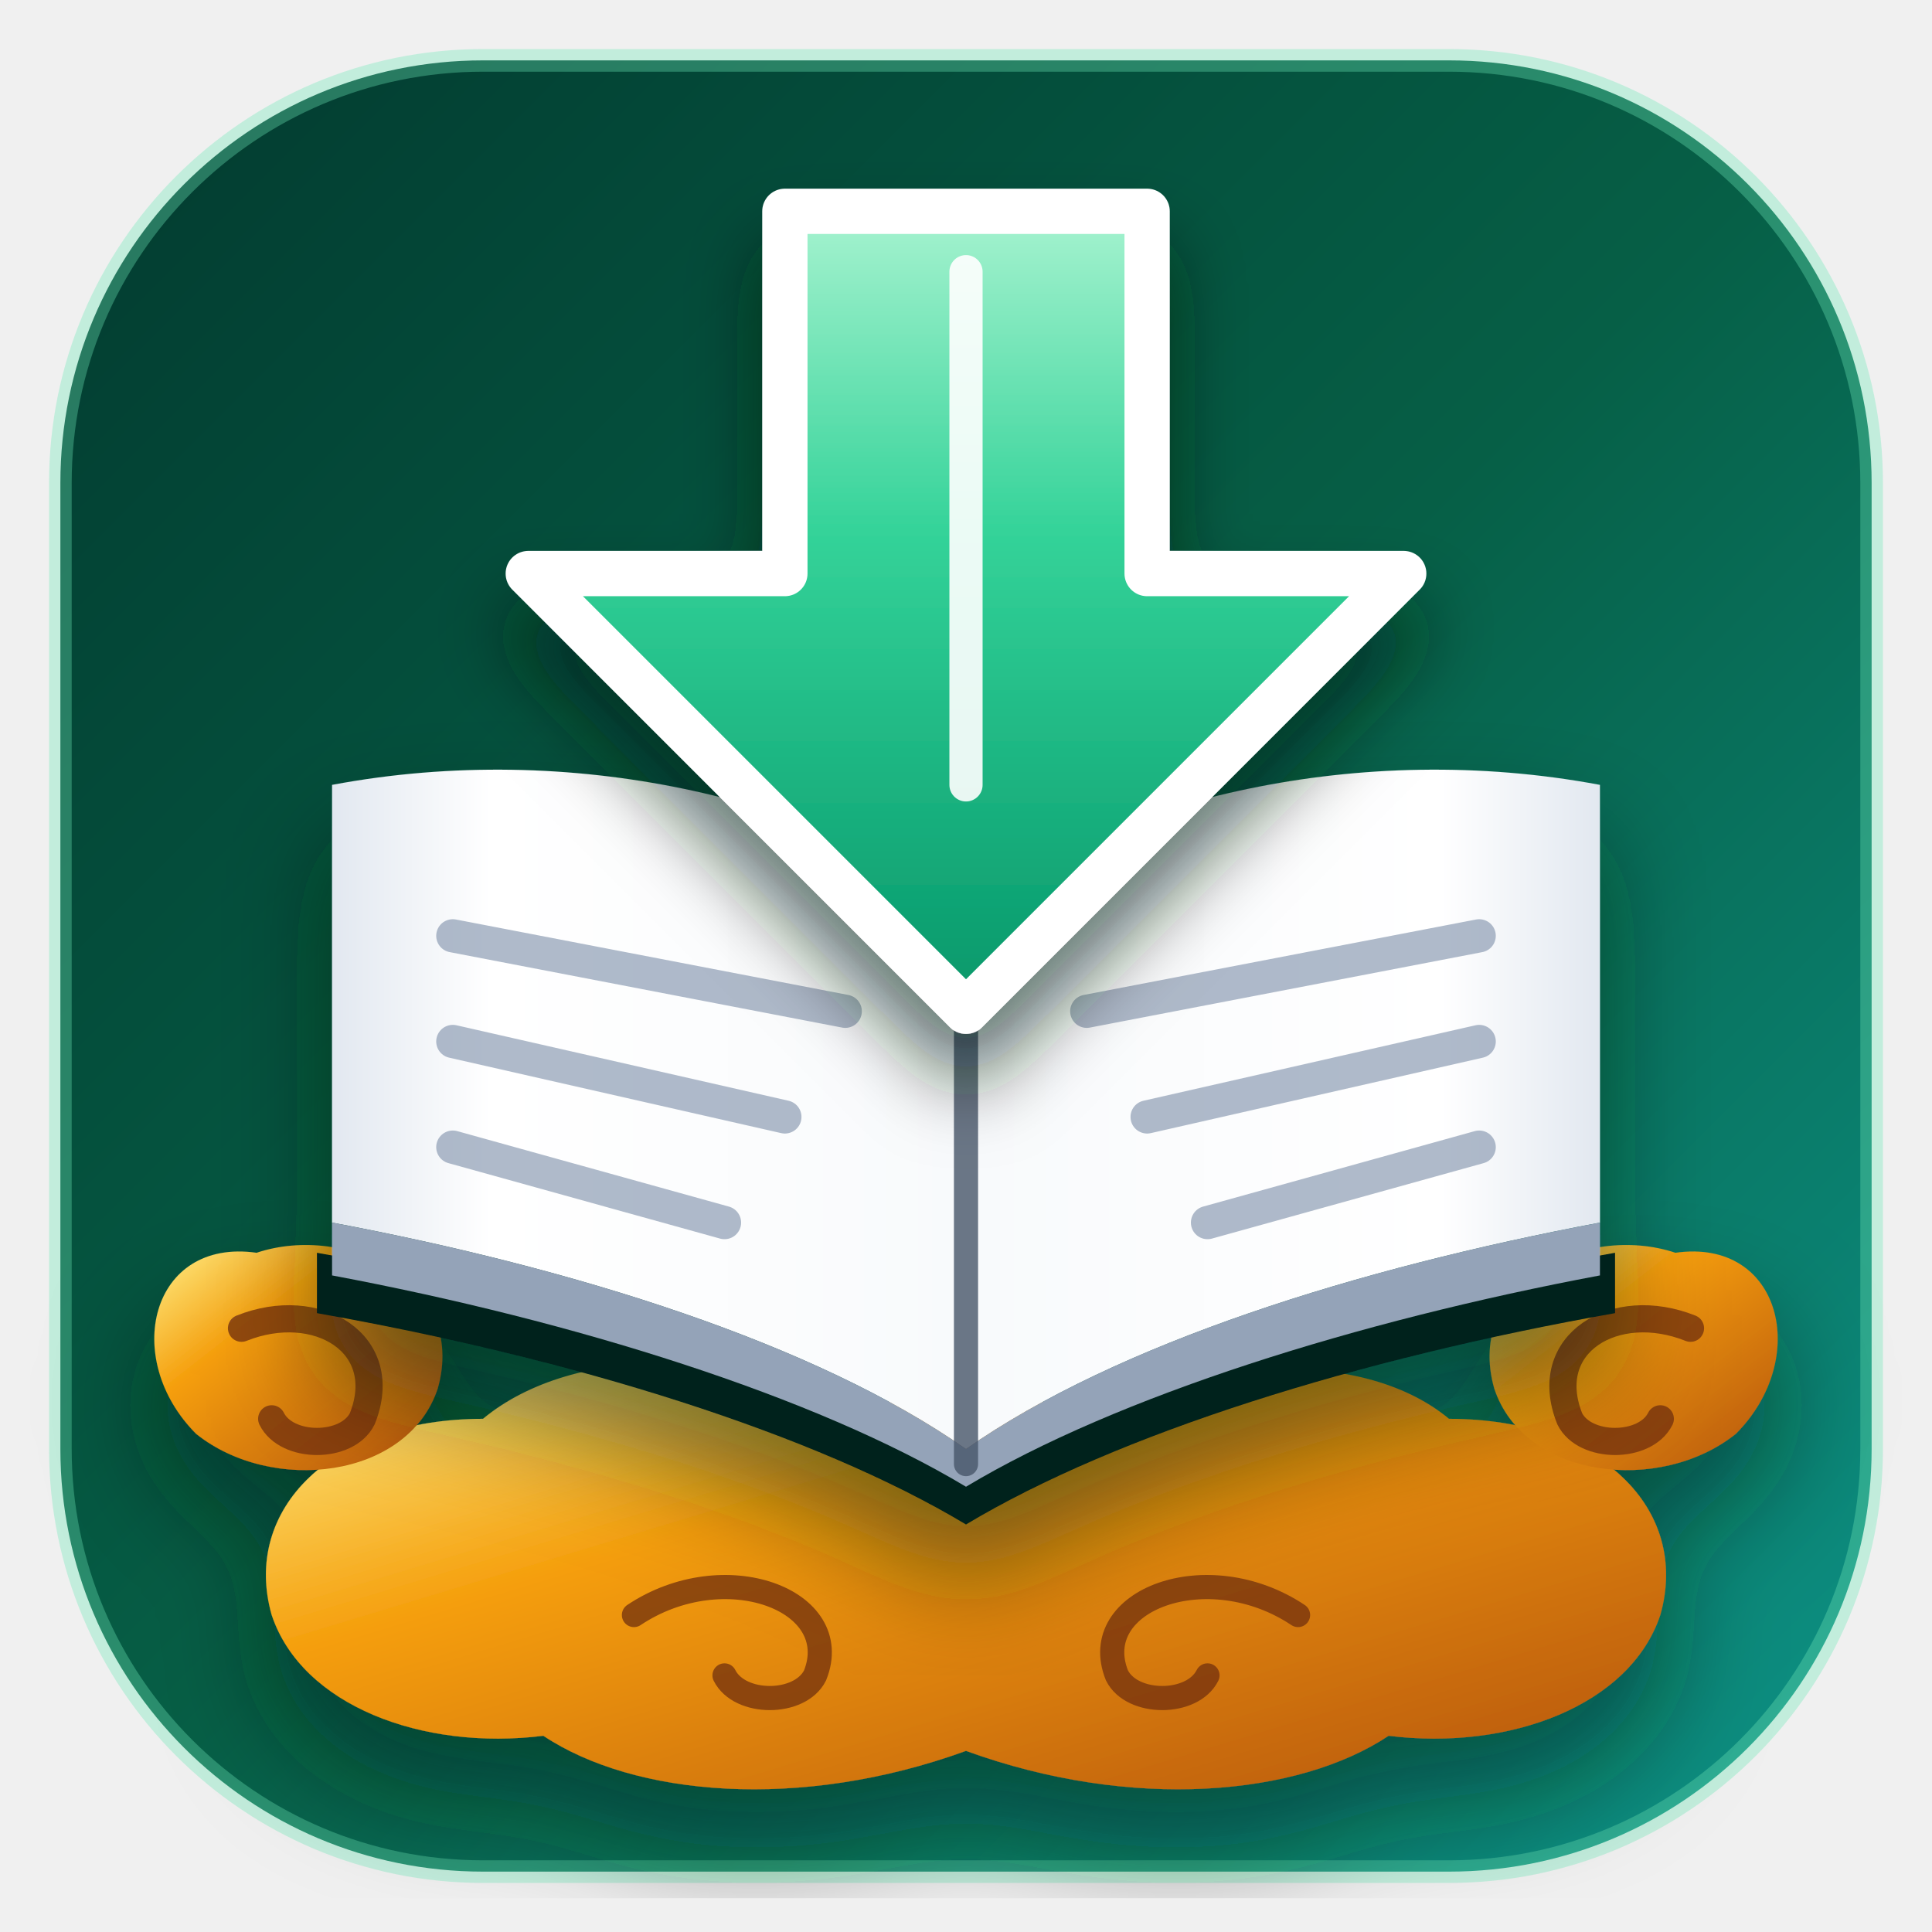
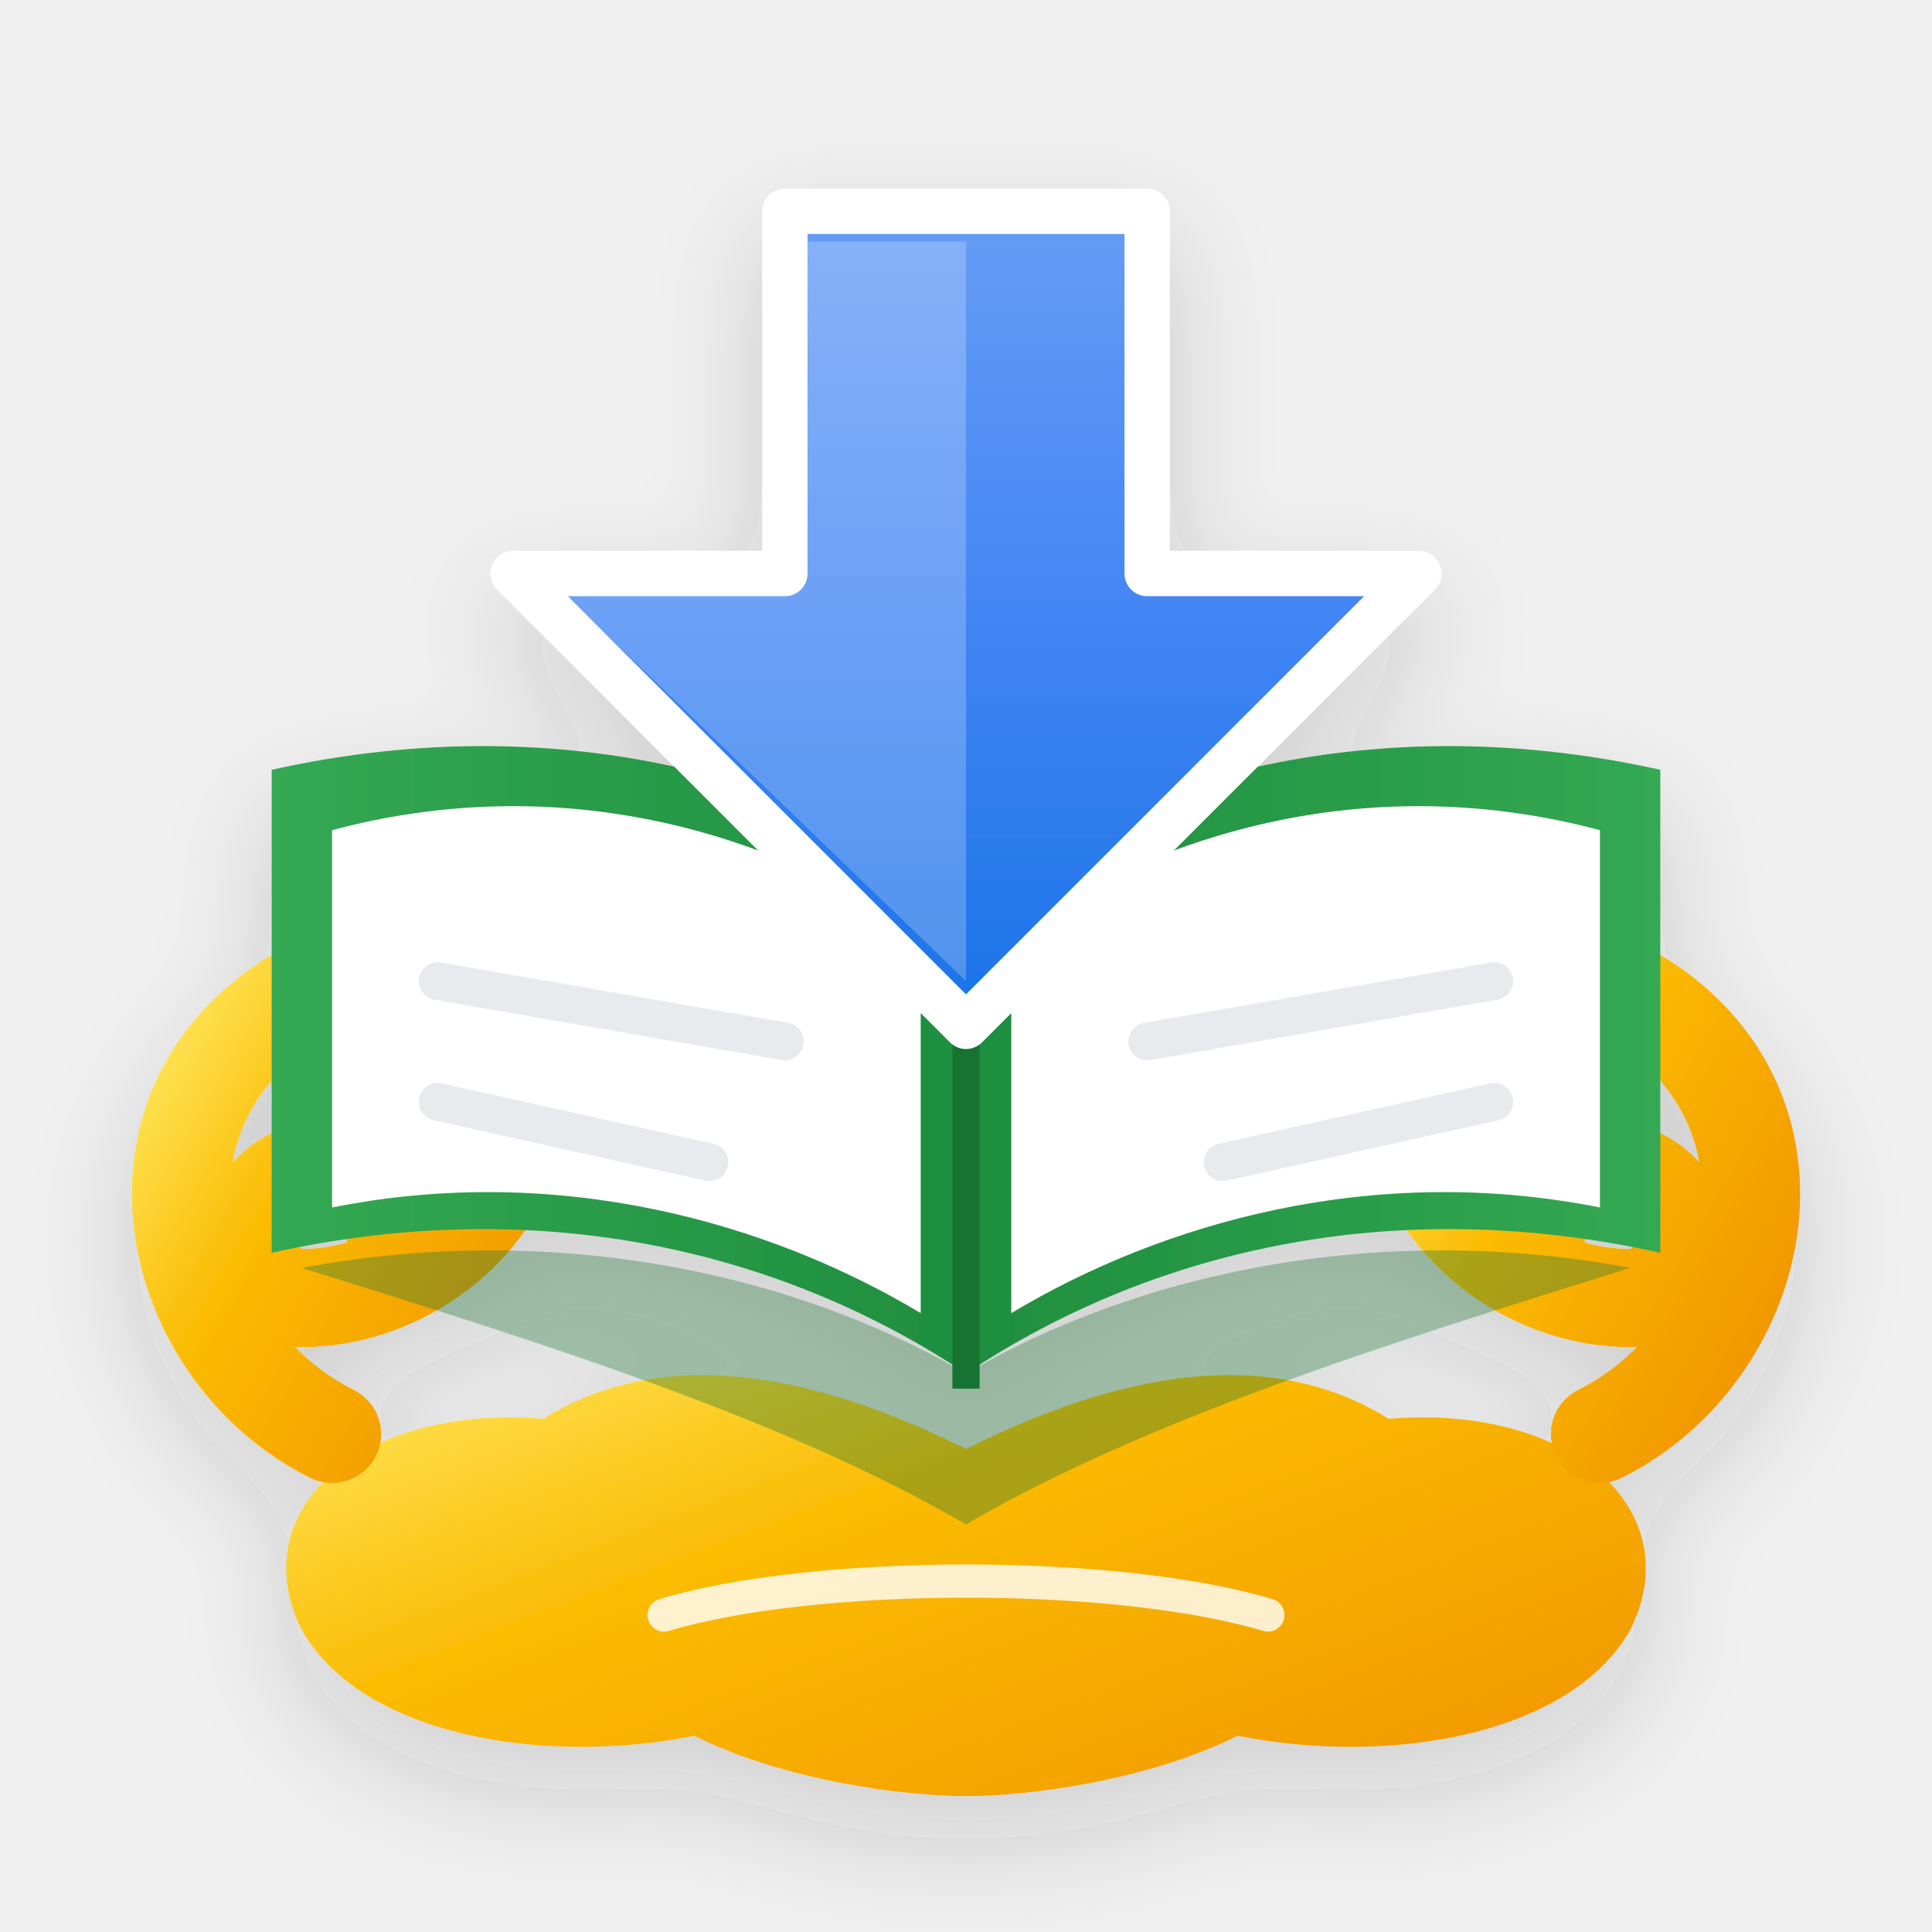
<svg xmlns="http://www.w3.org/2000/svg" viewBox="0 0 128 128" width="128" height="128">
  <defs>
-     <linearGradient id="bg" x1="0%" y1="0%" x2="100%" y2="100%">
-       <stop offset="0%" stop-color="#023a2f" />
-       <stop offset="50%" stop-color="#065f46" />
-       <stop offset="100%" stop-color="#0d9488" />
+     <linearGradient id="bookCoverL" x1="0%" y1="0%" x2="100%" y2="0%">
+       <stop offset="0%" stop-color="#34A853" />
+       <stop offset="100%" stop-color="#1E8E3E" />
    </linearGradient>
-     <linearGradient id="goldCloud" x1="0%" y1="0%" x2="100%" y2="100%">
-       <stop offset="0%" stop-color="#FEF08A" />
-       <stop offset="35%" stop-color="#F59E0B" />
-       <stop offset="100%" stop-color="#B45309" />
+     <linearGradient id="bookCoverR" x1="0%" y1="0%" x2="100%" y2="0%">
+       <stop offset="0%" stop-color="#1E8E3E" />
+       <stop offset="100%" stop-color="#34A853" />
    </linearGradient>
-     <linearGradient id="goldLight" x1="0%" y1="0%" x2="0%" y2="100%">
-       <stop offset="0%" stop-color="#FFFBEB" stop-opacity="0.8" />
-       <stop offset="100%" stop-color="#D97706" stop-opacity="0.2" />
+     <linearGradient id="cloudGrad" x1="0%" y1="0%" x2="100%" y2="80%">
+       <stop offset="0%" stop-color="#FEE75C" />
+       <stop offset="40%" stop-color="#FBBC04" />
+       <stop offset="100%" stop-color="#F29900" />
    </linearGradient>
-     <linearGradient id="pLeft" x1="0%" y1="0%" x2="100%" y2="0%">
-       <stop offset="0%" stop-color="#E2E8F0" />
-       <stop offset="25%" stop-color="#FFFFFF" />
-       <stop offset="100%" stop-color="#F8FAFC" />
+     <linearGradient id="arrowGrad" x1="0%" y1="0%" x2="0%" y2="100%">
+       <stop offset="0%" stop-color="#669DF6" />
+       <stop offset="50%" stop-color="#4285F4" />
+       <stop offset="100%" stop-color="#1A73E8" />
    </linearGradient>
-     <linearGradient id="pRight" x1="0%" y1="0%" x2="100%" y2="0%">
-       <stop offset="0%" stop-color="#F8FAFC" />
-       <stop offset="75%" stop-color="#FFFFFF" />
-       <stop offset="100%" stop-color="#E2E8F0" />
-     </linearGradient>
-     <linearGradient id="arrowG" x1="0%" y1="0%" x2="0%" y2="100%">
-       <stop offset="0%" stop-color="#A7F3D0" />
-       <stop offset="40%" stop-color="#34D399" />
-       <stop offset="100%" stop-color="#059669" />
-     </linearGradient>
-     <filter id="shadow3d" x="-20%" y="-20%" width="140%" height="140%">
-       <feDropShadow dx="0" dy="4" stdDeviation="3.5" flood-color="#011e18" flood-opacity="0.5" />
-     </filter>
-     <filter id="arrowShadow" x="-25%" y="-25%" width="150%" height="150%">
-       <feDropShadow dx="0" dy="3.5" stdDeviation="2.5" flood-color="#011e18" flood-opacity="0.6" />
+     <filter id="matElevation" x="-15%" y="-15%" width="130%" height="130%">
+       <feDropShadow dx="0" dy="3" stdDeviation="3.5" flood-color="#202124" flood-opacity="0.16" />
    </filter>
  </defs>
-   <rect x="4" y="4" width="120" height="120" rx="28" fill="url(#bg)" stroke="#6EE7B7" stroke-width="1.5" stroke-opacity="0.35" />
-   <g filter="url(#shadow3d)">
-     <path d="M 32 94               C 22 94, 16 100, 18 107               C 20 113, 28 116, 36 115               C 42 119, 53 120, 64 116               C 75 120, 86 119, 92 115               C 100 116, 108 113, 110 107               C 112 100, 106 94, 96 94               C 90 89, 78 90, 73 95               C 68 91, 60 91, 55 95               C 50 89, 38 89, 32 94 Z" fill="url(#goldCloud)" />
-     <path d="M 17 83               C 10 82, 8 90, 13 95               C 18 99, 27 98, 29 92               C 31 85, 23 81, 17 83 Z" fill="url(#goldCloud)" />
-     <path d="M 16 88 C 21 86, 26 89, 24 94 C 23 96, 19 96, 18 94" fill="none" stroke="#78350F" stroke-width="1.8" stroke-linecap="round" opacity="0.8" />
-     <path d="M 111 83               C 118 82, 120 90, 115 95               C 110 99, 101 98, 99 92               C 97 85, 105 81, 111 83 Z" fill="url(#goldCloud)" />
-     <path d="M 112 88 C 107 86, 102 89, 104 94 C 105 96, 109 96, 110 94" fill="none" stroke="#78350F" stroke-width="1.8" stroke-linecap="round" opacity="0.8" />
-     <path d="M 42 107 C 48 103, 56 106, 54 111 C 53 113, 49 113, 48 111" fill="none" stroke="#78350F" stroke-width="1.6" stroke-linecap="round" opacity="0.8" />
-     <path d="M 86 107 C 80 103, 72 106, 74 111 C 75 113, 79 113, 80 111" fill="none" stroke="#78350F" stroke-width="1.6" stroke-linecap="round" opacity="0.8" />
-   </g>
-   <g filter="url(#shadow3d)">
-     <path d="M 21 83               C 38 86, 54 91, 64 97               C 74 91, 90 86, 107 83               L 107 87               C 90 90, 74 95, 64 101               C 54 95, 38 90, 21 87 Z" fill="#01241C" />
-     <path d="M 22 52               C 38 49, 54 53, 64 60               L 64 96               C 54 89, 38 84, 22 81 Z" fill="url(#pLeft)" />
-     <path d="M 22 81 L 22 84.5 C 38 87.5, 54 92.5, 64 98.5 L 64 96 C 54 89, 38 84, 22 81 Z" fill="#94A3B8" />
-     <line x1="30" y1="62" x2="56" y2="67" stroke="#94A3B8" stroke-width="2.2" stroke-linecap="round" opacity="0.75" />
-     <line x1="30" y1="69" x2="52" y2="74" stroke="#94A3B8" stroke-width="2.2" stroke-linecap="round" opacity="0.75" />
-     <line x1="30" y1="76" x2="48" y2="81" stroke="#94A3B8" stroke-width="2.2" stroke-linecap="round" opacity="0.75" />
-     <path d="M 106 52               C 90 49, 74 53, 64 60               L 64 96               C 74 89, 90 84, 106 81 Z" fill="url(#pRight)" />
-     <path d="M 106 81 L 106 84.5 C 90 87.5, 74 92.5, 64 98.5 L 64 96 C 74 89, 90 84, 106 81 Z" fill="#94A3B8" />
-     <line x1="98" y1="62" x2="72" y2="67" stroke="#94A3B8" stroke-width="2.2" stroke-linecap="round" opacity="0.75" />
-     <line x1="98" y1="69" x2="76" y2="74" stroke="#94A3B8" stroke-width="2.2" stroke-linecap="round" opacity="0.75" />
-     <line x1="98" y1="76" x2="80" y2="81" stroke="#94A3B8" stroke-width="2.2" stroke-linecap="round" opacity="0.75" />
-     <line x1="64" y1="60" x2="64" y2="97" stroke="#475569" stroke-width="1.6" stroke-linecap="round" opacity="0.8" />
-   </g>
-   <g filter="url(#arrowShadow)">
-     <path d="M 52 14               L 76 14               L 76 38               L 93 38               L 64 67               L 35 38               L 52 38 Z" fill="url(#arrowG)" stroke="#FFFFFF" stroke-width="3" stroke-linejoin="round" />
-     <line x1="64" y1="18" x2="64" y2="52" stroke="#FFFFFF" stroke-width="2.2" stroke-linecap="round" opacity="0.9" />
+   <g filter="url(#matElevation)">
+     <path d="M 36 94              C 24 93, 16 100, 20 108              C 24 115, 36 117, 46 115              C 52 118, 60 119, 64 119              C 68 119, 76 118, 82 115              C 92 117, 104 115, 108 108              C 112 100, 104 93, 92 94              C 84 89, 74 91, 64 96              C 54 91, 44 89, 36 94 Z" fill="url(#cloudGrad)" />
+     <path d="M 22 95              C 12 90, 8 76, 17 68              C 26 60, 36 67, 34 76              C 32 82, 26 86, 20 86              C 17 86, 15 82, 18 79              C 21 76, 26 78, 26 81" fill="none" stroke="url(#cloudGrad)" stroke-width="6.5" stroke-linecap="round" stroke-linejoin="round" />
+     <path d="M 106 95              C 116 90, 120 76, 111 68              C 102 60, 92 67, 94 76              C 96 82, 102 86, 108 86              C 111 86, 113 82, 110 79              C 107 76, 102 78, 102 81" fill="none" stroke="url(#cloudGrad)" stroke-width="6.5" stroke-linecap="round" stroke-linejoin="round" />
+     <path d="M 44 107 C 54 104, 74 104, 84 107" fill="none" stroke="#FFFFFF" stroke-width="2.2" stroke-linecap="round" opacity="0.8" />
+     <path d="M 21 74 C 23 71, 28 72, 29 76" fill="none" stroke="#FFFFFF" stroke-width="1.8" stroke-linecap="round" opacity="0.9" />
+     <path d="M 107 74 C 105 71, 100 72, 99 76" fill="none" stroke="#FFFFFF" stroke-width="1.8" stroke-linecap="round" opacity="0.9" />
+     <path d="M 20 84              C 36 81, 52 84, 64 91              C 76 84, 92 81, 108 84              C 92 89, 76 94, 64 101              C 52 94, 36 89, 20 84 Z" fill="#137333" opacity="0.35" />
+     <path d="M 18 51              C 36 47, 52 51, 64 59              L 64 91              C 52 83, 36 79, 18 83 Z" fill="url(#bookCoverL)" />
+     <path d="M 22 55              C 37 51, 51 55, 61 62              L 61 87              C 51 81, 37 77, 22 80 Z" fill="#FFFFFF" />
+     <line x1="29" y1="65" x2="52" y2="69" stroke="#E8EAED" stroke-width="2.5" stroke-linecap="round" />
+     <line x1="29" y1="73" x2="47" y2="77" stroke="#E8EAED" stroke-width="2.5" stroke-linecap="round" />
+     <path d="M 110 51              C 92 47, 76 51, 64 59              L 64 91              C 76 83, 92 79, 110 83 Z" fill="url(#bookCoverR)" />
+     <path d="M 106 55              C 91 51, 77 55, 67 62              L 67 87              C 77 81, 91 77, 106 80 Z" fill="#FFFFFF" />
+     <line x1="99" y1="65" x2="76" y2="69" stroke="#E8EAED" stroke-width="2.5" stroke-linecap="round" />
+     <line x1="99" y1="73" x2="81" y2="77" stroke="#E8EAED" stroke-width="2.5" stroke-linecap="round" />
+     <line x1="64" y1="59" x2="64" y2="92" stroke="#137333" stroke-width="1.8" />
+     <path d="M 52 14              L 76 14              L 76 38              L 94 38              L 64 68              L 34 38              L 52 38 Z" fill="url(#arrowGrad)" stroke="#FFFFFF" stroke-width="3" stroke-linejoin="round" />
+     <path d="M 64 16 L 64 65 L 36 38 L 52 38 L 52 16 Z" fill="#FFFFFF" opacity="0.22" />
  </g>
</svg>
